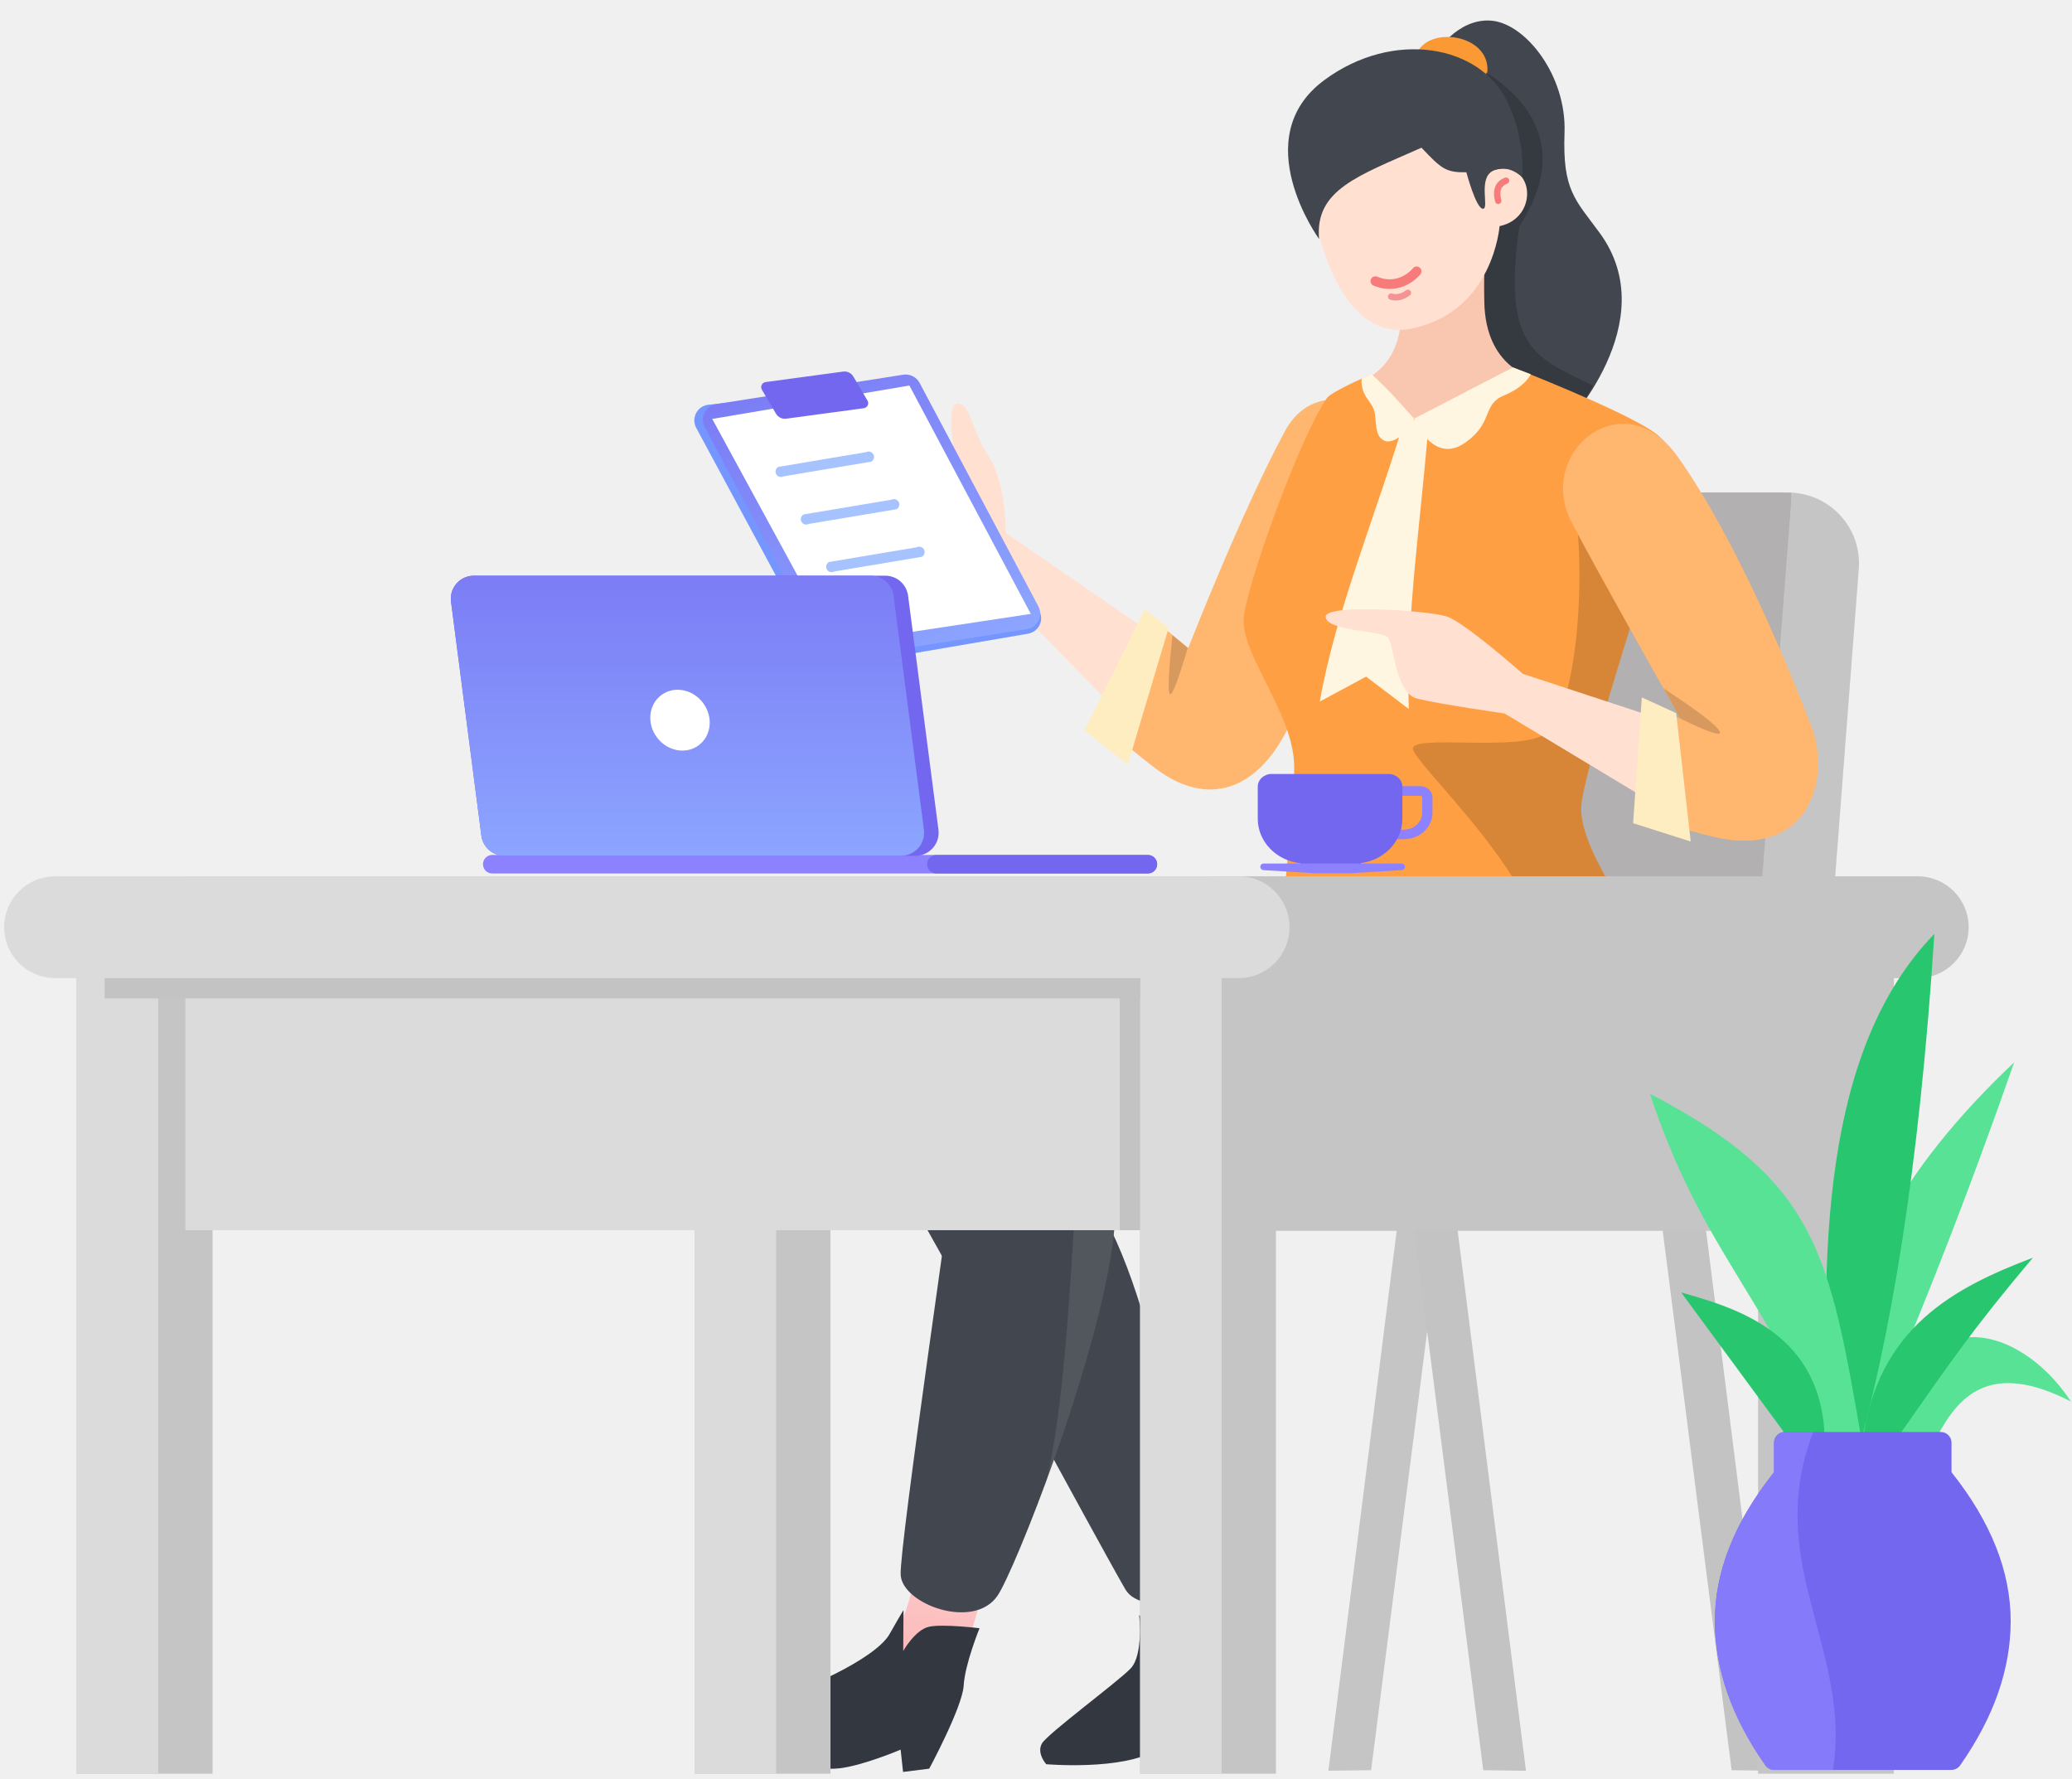
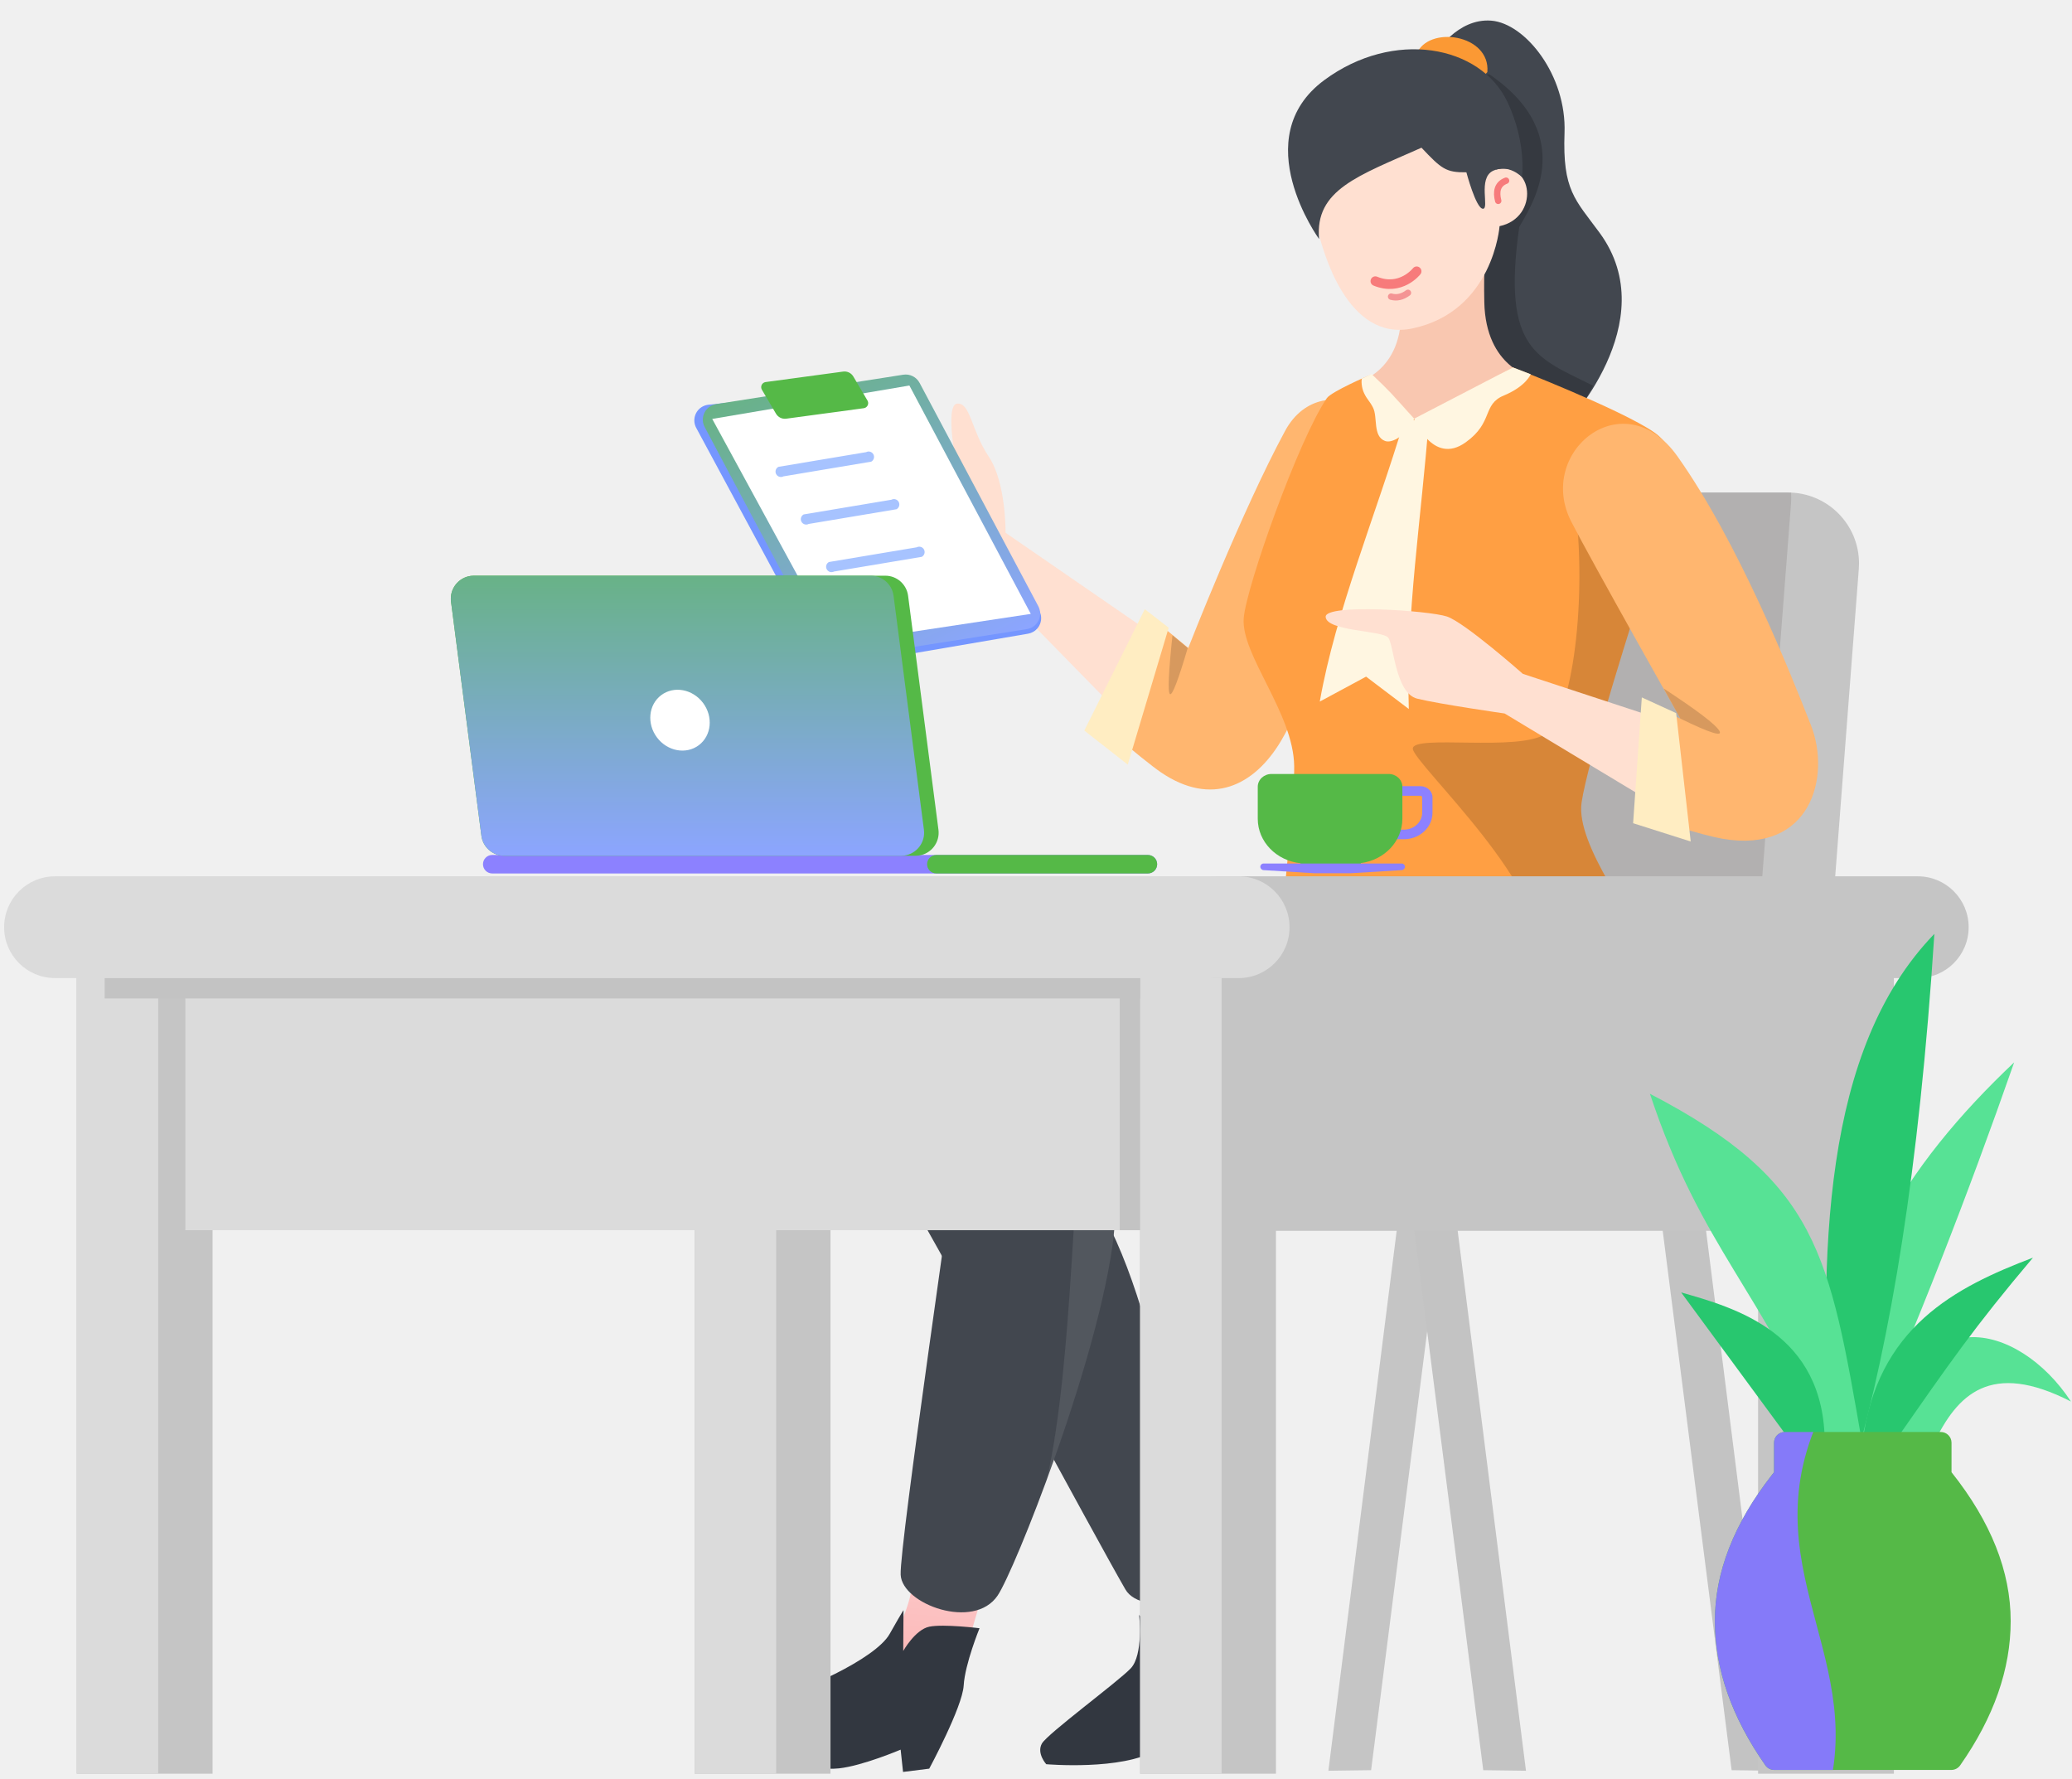
<svg xmlns="http://www.w3.org/2000/svg" xmlns:xlink="http://www.w3.org/1999/xlink" width="324px" height="278px" viewBox="0 0 324 278" version="1.1">
  <defs>
    <linearGradient x1="43.252%" y1="-28.186%" x2="50%" y2="91.05%" id="linearGradient-1">
      <stop stop-color="#FDC6C6" offset="0%" />
      <stop stop-color="#FAB2B2" offset="100%" />
    </linearGradient>
    <linearGradient x1="42.314%" y1="8.687%" x2="50%" y2="71.691%" id="linearGradient-2">
      <stop stop-color="#FDC6C6" offset="0%" />
      <stop stop-color="#FAB2B2" offset="100%" />
    </linearGradient>
    <linearGradient x1="68.669%" y1="-53.107%" x2="68.669%" y2="100%" id="linearGradient-3">
-       <stop stop-color="#7367F0" offset="0%" />
+       <stop stop-color="#55b947" offset="0%" />
      <stop stop-color="#8CA5FF" offset="100%" />
    </linearGradient>
    <linearGradient x1="68.669%" y1="-53.107%" x2="68.669%" y2="100%" id="linearGradient-4">
-       <stop stop-color="#7367F0" offset="0%" />
+       <stop stop-color="#55b947" offset="0%" />
      <stop stop-color="#8CA5FF" offset="100%" />
    </linearGradient>
    <path d="M10.934,0.09 L35.324,0.09 C36.253,0.09 37.006,0.841 37.006,1.767 L37.006,6.379 C43.174,14.137 46.258,21.894 46.258,29.651 C46.258,37.17 43.625,44.688 38.358,52.207 C38.043,52.656 37.528,52.924 36.979,52.924 L9.279,52.924 C8.73,52.924 8.215,52.656 7.9,52.207 C2.633,44.688 0,37.17 0,29.651 C0,22.04 2.969,14.429 8.906,6.818 L9.252,6.379 L9.252,1.767 C9.252,0.841 10.005,0.09 10.934,0.09 Z" id="path-5" />
  </defs>
  <g id="📝-Pages-New" stroke="none" stroke-width="1" fill="none" fill-rule="evenodd">
    <g id="Pricing" transform="translate(-993, -1033)">
      <g id="Banner" transform="translate(260, 1033)">
        <g id="Illustration" transform="translate(733, 0)">
          <g id="Chair4" transform="translate(168, 77)">
            <polygon id="Path" fill="#C5C5C5" points="52.462 99.116 39.722 199.832 46.402 199.743 59.142 100.059" />
            <polygon id="Path" fill="#C3C3C3" transform="translate(60.90712, 149.4737) scale(-1, 1) translate(-60.90712, -149.4737) " points="63.937 99.116 51.197 199.832 57.877 199.743 70.617 100.059" />
            <polygon id="Path" fill="#C3C3C3" transform="translate(99.74644, 149.4737) scale(-1, 1) translate(-99.74644, -149.4737) " points="102.777 99.116 90.037 199.832 96.716 199.743 109.456 100.059" />
            <path d="M0,104.425 C-7.11666536e-16,98.614 4.711,93.903 10.522,93.903 L53.703,93.903 C59.425,93.903 64.207,89.549 64.742,83.853 L71.68,10.05 C72.215,4.354 76.997,-2.50165233e-15 82.719,0 L111.608,0 C117.731,-1.20028471e-14 122.696,4.964 122.696,11.088 C122.696,11.371 122.685,11.655 122.663,11.937 L115.539,104.708 C115.095,110.486 110.278,114.947 104.483,114.947 L10.522,114.947 C4.711,114.947 7.11666536e-16,110.236 0,104.425 Z" id="Path" fill="#C5C5C5" />
            <path d="M111.325,-4.54747351e-13 C111.577,-4.55167587e-13 111.827,0.008 112.074,0.025 C112.091,0.28 112.1,0.539 112.1,0.799 C112.1,1.083 112.09,1.367 112.068,1.65 L104.948,94.1 C104.503,99.877 99.687,104.337 93.893,104.337 L0.182,104.337 L0.002,104.334 C0.001,104.267 8.31754009e-18,104.199 0,104.131 C-8.43178012e-15,98.335 4.699,93.636 10.495,93.636 L53.55,93.636 C59.271,93.636 64.052,89.284 64.589,83.589 L71.522,10.047 C72.059,4.352 76.84,-4.57249211e-13 82.561,-4.54747351e-13 L111.325,-4.54747351e-13 Z" id="Combined-Shape" fill="#B2B0B0" />
          </g>
          <g id="Wom3.4" transform="translate(197.5, 139) scale(-1, 1) translate(-197.5, -139) translate(110, 0)">
            <g id="LLeg" transform="translate(39.02196, 145.3553)">
              <path d="M69.492,98.394 C69.492,98.394 63.959,111.66 68.495,115.177 C73.037,118.695 81.871,127.393 81.871,127.393 L53.248,121.184 L60.314,96.845 L69.492,98.394 Z" id="Path" fill="url(#linearGradient-1)" />
              <path d="M67.848,107.13 C67.848,107.13 67.145,113.356 69.175,115.48 C71.205,117.604 82.195,125.69 83.056,127.225 C83.916,128.76 82.377,130.453 82.377,130.453 C82.377,130.453 70.507,131.485 65.168,128.241 C61.313,125.897 55.566,121.69 55.566,121.69 L54.043,125.827 L49.728,125.651 C49.728,125.651 49.156,120.553 50.18,118.109 C51.204,115.664 56.478,103.223 56.478,103.223 C56.478,103.223 58.508,105.046 60.665,105.965 C62.822,106.883 65.525,109.398 65.525,109.398 L67.848,107.13 Z" id="Path" fill="#323740" />
              <path d="M21.608,0.033 C31.231,0.462 84.792,12.294 94.523,14.304 C104.254,16.314 112.481,27.19 105.061,39.785 C96.726,53.923 75.222,94.074 70.001,103.125 C67.417,107.605 54.38,105.093 57.443,97.574 C63.151,83.557 65.802,48.344 80.357,35.506 C80.357,35.506 31.411,44.013 10.268,34.268 C-5.098,27.184 -1.622,-1.004 21.608,0.033 Z" id="Path" fill="#42474F" />
            </g>
            <g id="LArm" transform="translate(66.99122, 62.4817)">
              <path d="M60.769,20.807 C60.769,20.807 60.661,12.987 63.4,8.9 C66.139,4.813 66.247,0.472 68.32,0.614 C70.393,0.756 68.341,10.847 68.341,10.847 C68.341,10.847 70.971,9.843 72.86,8.574 C74.75,7.304 80.479,1.047 81.818,2.156 C84.088,4.045 80.432,14.703 78.44,16.834 C76.442,18.965 65.527,25.974 65.527,25.974 L38.792,53.277 L33.772,39.407 L60.769,20.807 Z" id="Path" fill="#FFE0D1" />
              <path d="M1.631,18.228 C6.108,28.597 14.304,47.647 17.683,53.33 C21.918,60.447 28.596,63.583 36.414,58.302 C37.798,57.368 40.598,55.115 44.813,51.544 L37.161,34.725 C33.852,37.453 32.198,38.816 32.198,38.816 C32.198,38.816 23.797,17.308 17.039,4.849 C11.186,-5.931 -5.183,2.464 1.631,18.228 Z" id="Path" fill="#FFB66F" />
              <path d="M32.285,38.828 C33.789,43.923 34.717,46.324 35.069,46.028 C35.42,45.733 35.286,42.667 34.666,36.83 L32.285,38.828 Z" id="Path" fill-opacity="0.16" fill="#000000" />
              <polygon id="Path-65" fill="#FFEDC2" points="35.26 35.656 41.659 57.059 48.455 51.732 38.996 32.758" />
            </g>
            <g id="Head" transform="translate(27.22405, 0)">
              <g id="Group-21" transform="translate(23.97348, 36.01599) rotate(12) translate(-23.97348, -36.01599) translate(6.473483, 3.515993)">
                <path d="M20.856,3.508 C20.856,3.508 16.415,-1.216 11.287,0.3 C6.159,1.816 1.52,11.107 3.723,19.84 C5.914,28.575 4.268,30.372 1.609,36.258 C-5.532,52.093 13.412,64.826 13.412,64.826 L34.058,60.443 L26.683,21.876 L20.856,3.508 Z" id="Path" fill="#42474F" />
                <path d="M13.341,8.422 C1.315,21.016 11.746,30.447 13.71,32.764 C20.464,51.228 15.092,53.392 7.575,59.437 L11.617,64.049 L23.202,59.212 L22.83,7.41 L13.341,8.422 Z" id="Path-50" fill-opacity="0.199" fill="#000000" />
              </g>
              <path d="M18.126,58.982 C18.126,58.982 25.457,57.51 25.674,47.24 C25.892,36.97 24.684,33.464 24.684,33.464 L38.509,33.215 C38.509,33.215 38.659,44.661 38.662,48.801 C38.667,58.868 46.426,60.035 46.426,60.035 C46.426,60.035 44.813,67.998 32.286,68.702 C22.506,69.252 18.126,58.982 18.126,58.982 Z" id="Path" fill="#F9C7B0" />
              <g id="Group-20" transform="translate(37.42821, 29.37465) rotate(12) translate(-37.42821, -29.37465) translate(18.92821, 7.374649)">
                <path d="M2.771,6.829 C1.047,1.139 10.311,-2.303 13.032,1.796 C13.032,1.796 14.367,5.682 11.585,7.9 C7.822,10.891 2.771,6.829 2.771,6.829 Z" id="Path" fill="#FB9934" />
                <path d="M4.667,22.025 C-1.5,21.787 -0.494,30.804 5.912,30.791 C5.912,30.791 9.633,43.6 22.552,43.6 C33.043,43.6 33.726,28.671 33.821,25.693 C33.923,22.518 33.936,12.086 33.936,12.086 L4.427,12.072 L4.667,22.025 Z" id="Path" fill="#FFE0D1" />
                <path d="M7.903,27.586 C8.953,27.299 9.237,21.477 9.237,21.477 C12.379,20.854 12.932,20.145 15.306,16.255 C25.851,18.5 33.01,19.185 33.936,26.897 C33.936,26.897 41.855,9.09 27.98,2.761 C15.776,-2.798 2.899,2.425 0.652,12.134 C-0.94,18.987 0.884,24.019 0.884,24.019 C0.884,24.019 2.483,21.477 5.107,22.112 C7.732,22.747 6.853,27.872 7.903,27.586 Z" id="Path" fill="#42474F" />
                <path d="M20.289,33.967 C20.289,33.967 22.412,37.392 26.554,36.176" id="Path" stroke="#F77B7B" stroke-width="1.5" stroke-linecap="round" transform="translate(23.42161, 35.20206) rotate(-18) translate(-23.42161, -35.20206) " />
                <path d="M22.087,38.055 C23.059,38.463 23.981,38.463 24.788,37.995" id="Path" stroke="#F49494" stroke-linecap="round" transform="translate(23.43776, 38.17421) rotate(2) translate(-23.43776, -38.17421) " />
                <path d="M4.952,27.027 C5.339,25.632 5.167,24.413 3.779,23.856" id="Path-8" stroke="#F77B7B" stroke-linecap="round" transform="translate(4.455322, 25.44126) rotate(-13) translate(-4.455322, -25.44126) " />
              </g>
            </g>
            <g id="Group-19" transform="translate(23.20225, 57.44044)">
              <path d="M47.557,1.223 C47.725,1.215 53.637,3.805 54.318,4.804 C58.753,11.31 66.895,34.21 67.315,39.178 C67.787,44.908 59.526,54.037 59.425,62.332 C59.335,70.629 62.959,95.61 61.553,97.943 C60.159,100.277 50.994,111.361 49.082,111.406 C47.159,111.451 45.724,105.632 42.811,105.758 C39.91,105.885 33.86,113.601 31.252,113.546 C28.654,113.489 1.733,96.434 3.791,91.575 C5.86,86.716 15.463,74.641 14.485,68.02 C13.518,61.4 5.793,36.963 3.004,28.646 C0.226,20.329 -2.012,13.704 3.172,10.125 C8.356,6.546 25.224,0 25.224,0 L40.326,8.448 C40.326,8.448 46.68,1.265 47.557,1.223 Z" id="Path" fill="#FF9F43" />
              <path d="M42.187,8.213 C46.717,23.276 52.933,38.118 55.423,52.243 L48.181,48.341 L41.502,53.402 C41.973,38.718 39.508,23.299 38.374,8.213 L42.187,8.213 Z" id="Path" fill="#FFF6E1" />
              <path d="M15.731,19.779 L15.559,20.997 C13.53,36.124 15.931,54.479 20.093,57.279 C24.341,60.138 40.875,57.333 40.875,59.597 C40.875,61.861 18.026,82.608 21.777,92.526 C23.839,97.979 23.148,102.829 19.705,107.076 L18.705,106.403 C10.901,101.11 2.615,94.352 3.791,91.575 C5.86,86.716 15.463,74.641 14.485,68.02 C13.557,61.665 6.4,38.89 3.361,29.719 L2.394,26.812 C1.269,23.403 0.332,20.315 0.106,17.651 L0.804,17.198 C11.964,10.044 16.94,10.904 15.731,19.779 L15.731,19.779 Z" id="Path" fill-opacity="0.16" fill="#000000" />
              <path d="M22.437,1.067 L25.224,0 L40.658,8.011 C40.658,8.011 37.756,15.396 32.617,11.718 C28.212,8.574 30.07,5.806 26.617,4.379 C23.176,2.952 22.437,1.067 22.437,1.067 Z" id="Path" fill="#FFF6E1" />
              <path d="M40.658,8.011 C41.777,10.496 44.051,11.948 45.227,11.496 C47.168,10.751 46.334,7.78 47.099,6.28 C47.647,5.215 48.001,5.054 48.481,4.055 C48.926,3.138 48.944,2.037 48.83,1.734 L47.312,1.044 C45.921,2.355 44.902,3.359 44.255,4.055 C43.448,4.922 42.249,6.24 40.658,8.011 Z" id="Path" fill="#FFF6E1" />
            </g>
            <g id="RArm" transform="translate(0, 66.25251)">
              <path d="M46.869,39.096 C46.869,39.096 55.955,31.064 58.736,30.132 C61.518,29.2 77.809,28.08 77.706,30.186 C77.589,32.443 68.839,32.313 67.933,33.423 C67.026,34.533 66.82,42.12 63.393,42.972 C59.973,43.823 49.719,45.292 49.719,45.292 L25.191,60.066 L24.143,46.567 L46.869,39.096 Z" id="Path" fill="#FFE0D1" />
              <path d="M22.695,5.089 C13.122,18.583 4.949,39.136 1.812,47.15 C-1.326,55.163 1.839,67.25 15.634,64.877 C17.188,64.61 19.706,63.941 23.189,62.87 L26.486,44.31 C23.651,45.499 22.234,46.094 22.234,46.094 C22.234,46.094 35.945,21.821 39.293,15.314 C44.886,4.447 31.127,-6.8 22.695,5.089 Z" id="Path" fill="#FFB66F" />
              <path d="M22.234,46.094 C17.591,48.358 15.561,48.993 16.145,47.996 C16.729,47 19.634,44.792 24.861,41.373 L22.234,46.094 Z" id="Path" fill-opacity="0.16" fill="#000000" />
              <polygon id="Path-64" fill="#FFEDC2" points="22.898 45.236 20.621 65.305 29.627 62.445 28.268 42.778" />
            </g>
            <g id="RLeg" transform="translate(22.1476, 141.1421)">
              <path d="M119.792,103.055 C119.792,103.055 119.625,116.19 130.462,121.101 C141.293,126.012 149.009,125.716 148.027,129.513 C147.045,133.309 118.854,133.156 116.222,130.187 C113.978,127.661 109.098,104.142 107.755,105.94 L119.792,103.055 Z" id="Path" fill="url(#linearGradient-2)" />
              <path d="M109.683,113.409 C109.683,113.409 111.961,118.987 112.161,122.368 C112.363,125.75 117.547,135.362 117.547,135.362 L121.643,135.876 L122.018,132.39 C122.018,132.39 127.946,134.914 131.665,135.317 C135.384,135.72 148.14,134.206 150.676,132.1 C153.214,129.995 151.932,127.031 144.61,125.225 C137.289,123.418 125.913,118.141 123.749,114.32 C121.584,110.498 121.571,110.597 121.571,110.597 L121.614,116.965 C121.614,116.965 119.74,113.613 117.529,113.166 C115.317,112.719 109.683,113.409 109.683,113.409 Z" id="Path" fill="#323740" />
              <path d="M9.384,0.186 C-2.755,18.454 -1.568,31.668 12.946,39.827 C31.538,50.28 88.881,38.037 88.881,38.037 C88.881,38.037 87.864,46.215 88.881,53.51 C91.538,72.561 104.172,104.301 106.845,108.289 C110.541,113.804 121.802,109.645 122.014,105.053 C122.226,100.46 113.525,41.809 112.202,30.624 C110.886,19.439 106.73,17.815 94.592,14.757 C91.804,14.055 58.828,5.87 55.808,6.109 C38.504,7.475 23.029,5.501 9.384,0.186 Z" id="Path" fill="#42474F" />
              <path d="M22.612,36.782 C41.436,38.888 91.273,34.546 93.275,36.519 C95.186,38.403 94.867,71.179 99.154,90.148 C94.931,78.654 90.36,64.115 88.881,53.51 C87.864,46.215 88.881,38.037 88.881,38.037 L86.934,38.425 C76.774,40.396 29.671,48.858 12.946,39.827 C3.136,34.53 -0.66,26.329 1.559,15.223 C4.235,28.324 11.252,35.511 22.612,36.782 Z" id="Path" fill-opacity="0.192" fill="#FFFFFF" opacity="0.44" />
              <ellipse id="Oval" fill-opacity="0.192" fill="#FFFFFF" transform="translate(120.2298, 32.12562) rotate(13) translate(-120.2298, -32.12562) " cx="120.23" cy="32.126" rx="3.164" ry="5.794" />
              <ellipse id="Oval" fill-opacity="0.192" fill="#FFFFFF" transform="translate(105.4648, 28.43908) rotate(-16) translate(-105.4648, -28.43908) " cx="105.465" cy="28.439" rx="4.218" ry="6.32" />
            </g>
          </g>
          <g id="Example-Task1" transform="translate(135.6906, 81.03081) rotate(-28) translate(-135.6906, -81.03081) translate(118.1906, 51.53081)">
            <g id="Group-3" transform="translate(-0, 0)">
              <path d="M3.839,2.124 L31.821,13.393 C32.731,13.76 33.337,14.632 33.363,15.613 L34.4,54.791 C34.436,56.151 33.363,57.283 32.002,57.319 C31.718,57.327 31.434,57.285 31.164,57.196 L2.382,47.686 C1.378,47.354 0.697,46.418 0.691,45.36 L0.455,4.424 C0.447,3.063 1.544,1.953 2.904,1.945 C3.225,1.944 3.542,2.004 3.839,2.124 Z" id="Rectangle" fill="#7596FF" fill-rule="nonzero" />
              <path d="M4.953,2.605 L32.938,12.282 C33.931,12.625 34.597,13.56 34.597,14.61 L34.597,54.146 C34.597,55.507 33.494,56.61 32.133,56.61 C31.859,56.61 31.587,56.564 31.328,56.474 L3.342,46.797 C2.349,46.454 1.683,45.519 1.683,44.469 L1.683,4.933 C1.683,3.573 2.787,2.469 4.147,2.469 C4.421,2.469 4.694,2.515 4.953,2.605 Z" id="Rectangle" fill="url(#linearGradient-3)" />
              <polygon id="Rectangle" fill="#FFFFFF" fill-rule="nonzero" points="3.322 4.365 32.996 14.227 32.996 54.663 3.726 44.356" />
-               <path d="M13.4,3.195 L24.874,7.44 C25.478,7.663 25.89,8.228 25.918,8.871 L26.106,13.223 C26.125,13.664 25.783,14.038 25.341,14.057 C25.235,14.061 25.129,14.045 25.029,14.008 L13.555,9.763 C12.95,9.539 12.539,8.975 12.511,8.332 L12.323,3.98 C12.304,3.538 12.646,3.165 13.087,3.146 C13.194,3.141 13.3,3.158 13.4,3.195 Z" id="Rectangle" fill="#7367F0" fill-rule="nonzero" />
+               <path d="M13.4,3.195 L24.874,7.44 C25.478,7.663 25.89,8.228 25.918,8.871 L26.106,13.223 C26.125,13.664 25.783,14.038 25.341,14.057 C25.235,14.061 25.129,14.045 25.029,14.008 L13.555,9.763 C12.95,9.539 12.539,8.975 12.511,8.332 L12.323,3.98 C12.304,3.538 12.646,3.165 13.087,3.146 C13.194,3.141 13.3,3.158 13.4,3.195 Z" id="Rectangle" fill="#55b947" fill-rule="nonzero" />
              <path d="M22.133,20.249 C22.598,20.249 22.975,20.626 22.975,21.091 C22.975,21.523 22.65,21.879 22.231,21.928 L22.133,21.933 L8.939,17.521 C8.474,17.521 8.097,17.144 8.097,16.679 C8.097,16.247 8.422,15.891 8.841,15.842 L8.939,15.836 L22.133,20.249 Z" id="Path" fill="#A7C3FF" />
              <path d="M22.133,28.673 C22.598,28.673 22.975,29.05 22.975,29.515 C22.975,29.947 22.65,30.303 22.231,30.352 L22.133,30.358 L8.939,25.945 C8.474,25.945 8.097,25.568 8.097,25.103 C8.097,24.671 8.422,24.315 8.841,24.266 L8.939,24.26 L22.133,28.673 Z" id="Path" fill="#A7C3FF" />
              <path d="M22.133,37.097 C22.598,37.097 22.975,37.474 22.975,37.939 C22.975,38.371 22.65,38.728 22.231,38.776 L22.133,38.782 L8.939,34.37 C8.474,34.37 8.097,33.992 8.097,33.527 C8.097,33.095 8.422,32.739 8.841,32.69 L8.939,32.685 L22.133,37.097 Z" id="Path" fill="#A7C3FF" />
            </g>
          </g>
          <g id="Group-26" transform="translate(0, 137)">
            <g id="Group-25" transform="translate(12, 0)">
              <polygon id="Rectangle" fill="#C5C5C5" points="96.628 5.303 117.867 5.303 117.867 140.293 96.628 140.293" />
              <polygon id="Rectangle" fill="#DBDBDB" points="96.628 -2.49210244e-13 109.371 -2.49210244e-13 109.371 140.293 96.628 140.293" />
              <polygon id="Rectangle" fill="#C5C5C5" points="1.45900014e-15 5.303 105.132 5.303 105.132 45.791 21.239 45.791 21.239 140.293 1.45900014e-15 140.293" />
              <polygon id="Rectangle" fill="#DBDBDB" points="1.41478802e-15 5.303 12.743 5.303 12.743 140.293 1.41478802e-15 140.293" />
            </g>
            <g id="Group-25">
              <polygon id="Rectangle" fill="#C5C5C5" points="274.911 5.303 296.15 5.303 296.15 140.293 274.911 140.293" />
              <polygon id="Rectangle" fill="#C5C5C5" points="178.283 5.303 283.415 5.303 283.415 55.421 199.522 55.421 199.522 140.293 178.283 140.293" />
              <polygon id="Rectangle" fill="#DBDBDB" points="28.983 -3.93090058e-13 190.903 -5.65231444e-13 190.903 55.323 28.983 55.323" />
              <polygon id="Rectangle" fill="#C3C3C3" points="175.097 5.303 187.841 5.303 187.841 55.323 175.097 55.323" />
              <polygon id="Rectangle" fill="#DBDBDB" points="178.283 5.303 191.026 5.303 191.026 140.293 178.283 140.293" />
              <path d="M190.536,0 L299.885,0 C304.278,-6.13612206e-15 307.84,3.562 307.84,7.955 C307.84,12.348 304.278,15.91 299.885,15.91 L190.536,15.91 C186.143,15.91 182.582,12.348 182.582,7.955 C182.582,3.562 186.143,-8.11268773e-17 190.536,0 Z" id="Rectangle" fill="#C5C5C5" />
              <polygon id="Rectangle" fill="#C3C3C3" points="16.363 3.182 178.283 3.182 178.283 19.092 16.363 19.092" />
              <path d="M8.601,-2.48689958e-14 L193.691,-2.48689958e-14 C198.084,-1.73036653e-14 201.646,3.562 201.646,7.955 C201.646,12.348 198.084,15.91 193.691,15.91 L8.601,15.91 C4.207,15.91 0.646,12.348 0.646,7.955 C0.646,3.562 4.207,-2.31737658e-14 8.601,-2.48689958e-14 Z" id="Rectangle" fill="#DBDBDB" />
            </g>
          </g>
          <g id="Cup" transform="translate(210, 129) scale(-1, 1) translate(-210, -129) translate(196, 121)">
            <path d="M7.274,1.908 L1.885,1.908 C0.844,1.908 0,2.691 0,3.658 L0,6.055 C0,8.345 2,10.202 4.466,10.202 L7.274,10.202 C7.72,10.202 8.082,9.866 8.082,9.452 C8.082,9.038 7.72,8.702 7.274,8.702 L4.466,8.702 C2.892,8.702 1.615,7.517 1.615,6.055 L1.615,3.658 C1.615,3.52 1.736,3.408 1.885,3.408 L7.274,3.408 C7.72,3.408 8.082,3.072 8.082,2.658 C8.082,2.244 7.72,1.908 7.274,1.908 Z" id="Path" fill="#8C81FF" />
-             <path d="M25.17,0 C26.36,0 27.324,0.895 27.324,2 L27.324,7 C27.324,10.6 24.398,13.565 20.633,13.956 L20.632,15 L11.204,15 L11.204,13.933 C7.534,13.462 4.709,10.537 4.709,7 L4.709,2 C4.709,0.895 5.673,0 6.863,0 L25.17,0 Z" id="Path" fill="#7367F0" />
+             <path d="M25.17,0 C26.36,0 27.324,0.895 27.324,2 L27.324,7 C27.324,10.6 24.398,13.565 20.633,13.956 L20.632,15 L11.204,15 L11.204,13.933 C7.534,13.462 4.709,10.537 4.709,7 L4.709,2 C4.709,0.895 5.673,0 6.863,0 L25.17,0 Z" id="Path" fill="#55b947" />
            <path d="M4.808,14 L26.423,14 C26.699,14 26.923,14.224 26.923,14.5 C26.923,14.781 26.704,15.013 26.424,15.031 L18.474,15.522 L18.474,15.522 L12.82,15.522 L4.807,15.031 C4.526,15.013 4.308,14.781 4.308,14.5 C4.308,14.224 4.532,14 4.808,14 Z" id="Rectangle" fill="#8C81FF" />
          </g>
          <g id="FacingBack-Laptop3" transform="translate(70, 90)">
            <path d="M6.97,43.662 L109.5,43.662 C110.299,43.662 110.946,44.309 110.946,45.108 C110.946,45.906 110.299,46.554 109.5,46.554 L6.97,46.554 C6.171,46.554 5.524,45.906 5.524,45.108 C5.524,44.309 6.171,43.662 6.97,43.662 Z" id="Rectangle" fill="#8C81FF" />
-             <path d="M76.415,43.662 L109.5,43.662 C110.299,43.662 110.946,44.309 110.946,45.108 C110.946,45.906 110.299,46.554 109.5,46.554 L76.415,46.554 C75.617,46.554 74.97,45.906 74.97,45.108 C74.97,44.309 75.617,43.662 76.415,43.662 Z" id="Rectangle" fill="#7367F0" />
-             <path d="M4.097,0 L68.429,0 C70.238,1.44402386e-15 71.766,1.343 71.999,3.137 L76.747,39.723 C77.002,41.695 75.611,43.501 73.64,43.757 C73.486,43.776 73.331,43.786 73.177,43.786 L8.845,43.786 C7.036,43.786 5.508,42.444 5.275,40.65 L0.527,4.063 C0.271,2.092 1.662,0.286 3.634,0.03 C3.788,0.01 3.942,-4.1563361e-16 4.097,0 Z" id="Rectangle" fill="#7367F0" />
+             <path d="M76.415,43.662 L109.5,43.662 C110.299,43.662 110.946,44.309 110.946,45.108 C110.946,45.906 110.299,46.554 109.5,46.554 L76.415,46.554 C75.617,46.554 74.97,45.906 74.97,45.108 C74.97,44.309 75.617,43.662 76.415,43.662 Z" id="Rectangle" fill="#55b947" />
+             <path d="M4.097,0 L68.429,0 C70.238,1.44402386e-15 71.766,1.343 71.999,3.137 L76.747,39.723 C77.002,41.695 75.611,43.501 73.64,43.757 C73.486,43.776 73.331,43.786 73.177,43.786 L8.845,43.786 C7.036,43.786 5.508,42.444 5.275,40.65 L0.527,4.063 C0.271,2.092 1.662,0.286 3.634,0.03 C3.788,0.01 3.942,-4.1563361e-16 4.097,0 Z" id="Rectangle" fill="#55b947" />
            <path d="M4.097,0 L66.156,0 C67.965,1.88811307e-15 69.493,1.343 69.726,3.137 L74.474,39.723 C74.73,41.695 73.339,43.501 71.367,43.757 C71.213,43.776 71.059,43.786 70.904,43.786 L8.845,43.786 C7.036,43.786 5.508,42.444 5.275,40.65 L0.527,4.063 C0.271,2.092 1.662,0.286 3.634,0.03 C3.788,0.01 3.942,1.36072323e-15 4.097,0 Z" id="Rectangle" fill="url(#linearGradient-4)" />
            <ellipse id="Oval" fill="#FFFFFF" transform="translate(36.33317, 22.58997) rotate(-37) translate(-36.33317, -22.58997) " cx="36.333" cy="22.59" rx="4.502" ry="4.894" />
          </g>
          <g id="Group-79" transform="translate(258, 146)">
            <g id="Group-86">
              <path d="M32.972,81.156 C41.725,61.306 49.678,40.92 56.958,20.084 C40.189,35.927 27.148,55.229 29.005,81.156 L32.972,81.156 Z" id="Path-113" fill="#57E295" />
              <path d="M28.306,83.229 C26.234,49.383 27.112,17.949 44.477,0 C42.082,37.161 37.601,63.34 31.926,83.229 L28.306,83.229 Z" id="Rectangle" fill="#28C76F" />
              <path d="M27.509,79.704 C17.807,56.052 8.058,49.273 3.37649908e-14,24.995 C26.373,38.702 28.027,50.021 33.203,79.704 L27.509,79.704 Z" id="Path-112" fill="#57E295" />
              <path d="M22.288,79.704 L4.883,56.052 C13.289,58.454 27.339,62.343 27.339,79.704 L22.288,79.704 Z" id="Path-114" fill="#28C76F" />
              <path d="M38.566,79.704 L44.372,79.704 C48.062,71.982 53.261,66.666 65.84,73.11 C57.595,60.521 40.677,56.711 38.566,79.704 Z" id="Path-116" fill="#57E295" />
              <path d="M33.225,79.704 L38.053,79.704 C46.915,67.002 50.724,61.468 59.895,50.62 C47.814,55.215 35.414,61.468 33.225,79.704 Z" id="Path-117" fill="#28C76F" />
            </g>
            <g id="Group-85" transform="translate(10.15385, 77.78125)">
              <mask id="mask-6" fill="white">
                <use xlink:href="#path-5" />
              </mask>
-               <use id="Rectangle" fill="#7367F0" xlink:href="#path-5" />
+               <use id="Rectangle" fill="#55b947" xlink:href="#path-5" />
              <path d="M-5.887,-1.363 L15.98,-1.363 C5.511,22.937 26.162,37.327 15.98,61.535 L-5.887,61.535 L-5.887,-1.363 Z" id="Rectangle" fill="#857AF9" mask="url(#mask-6)" />
            </g>
          </g>
        </g>
      </g>
    </g>
  </g>
</svg>
